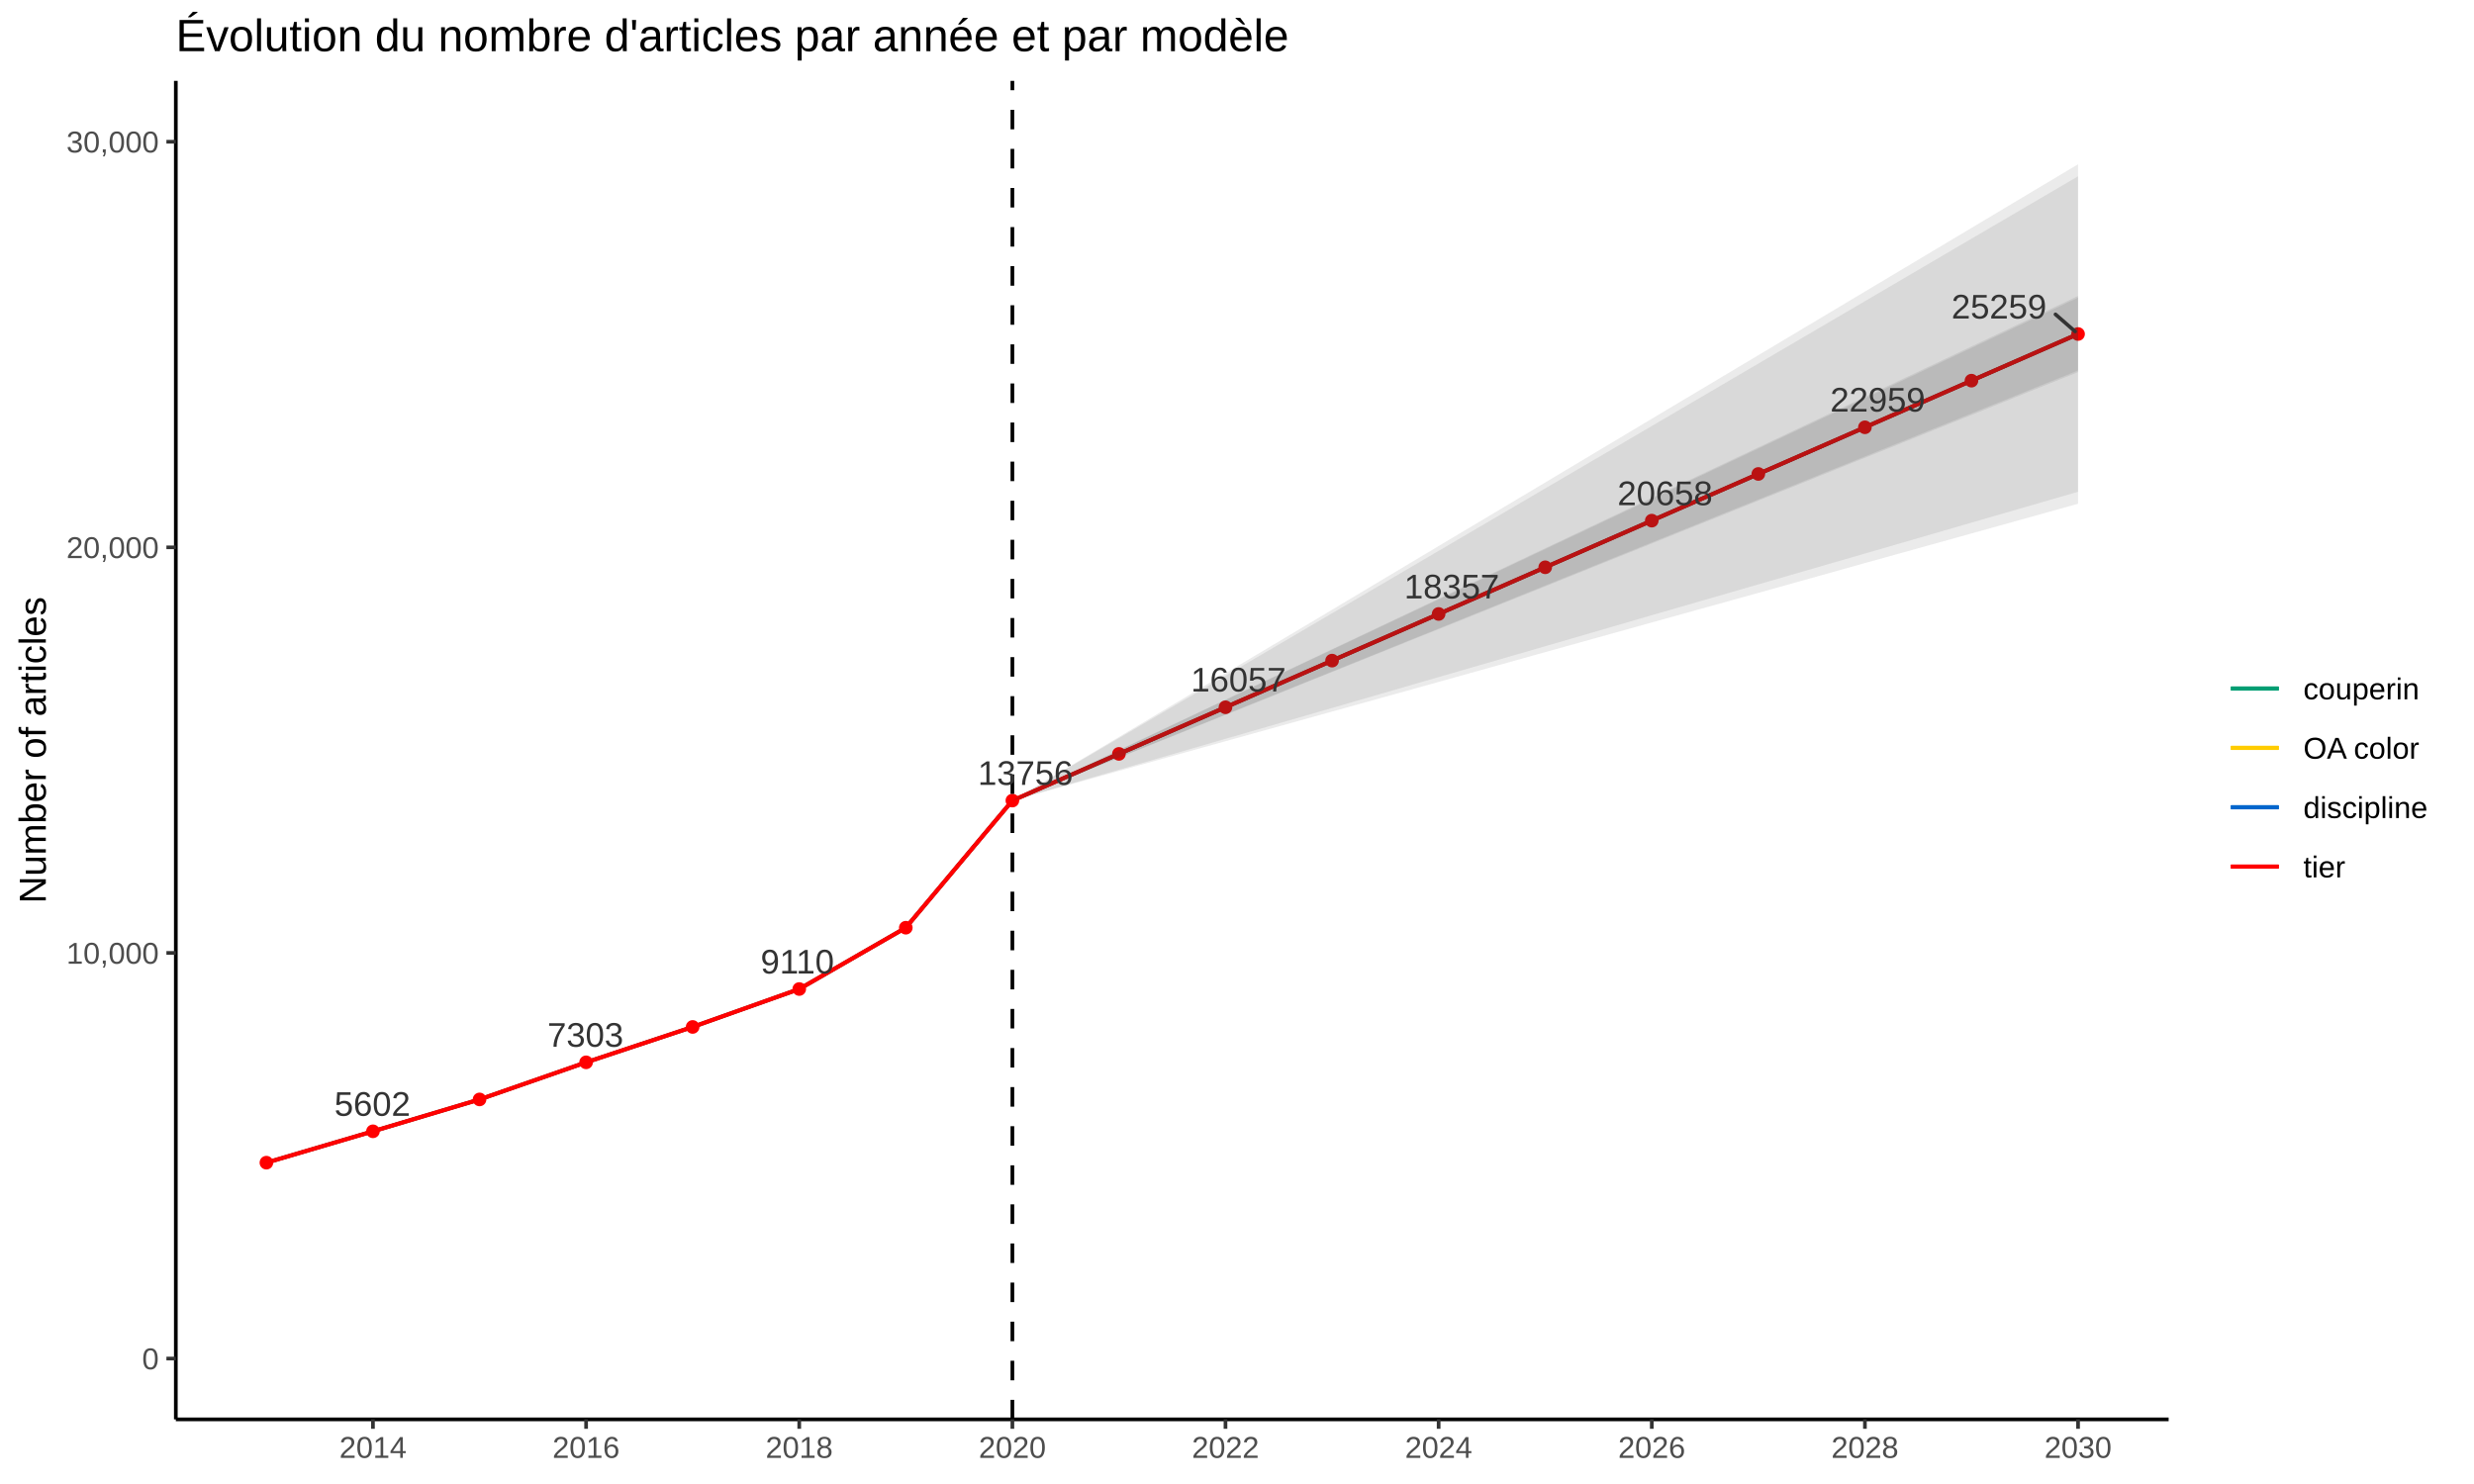
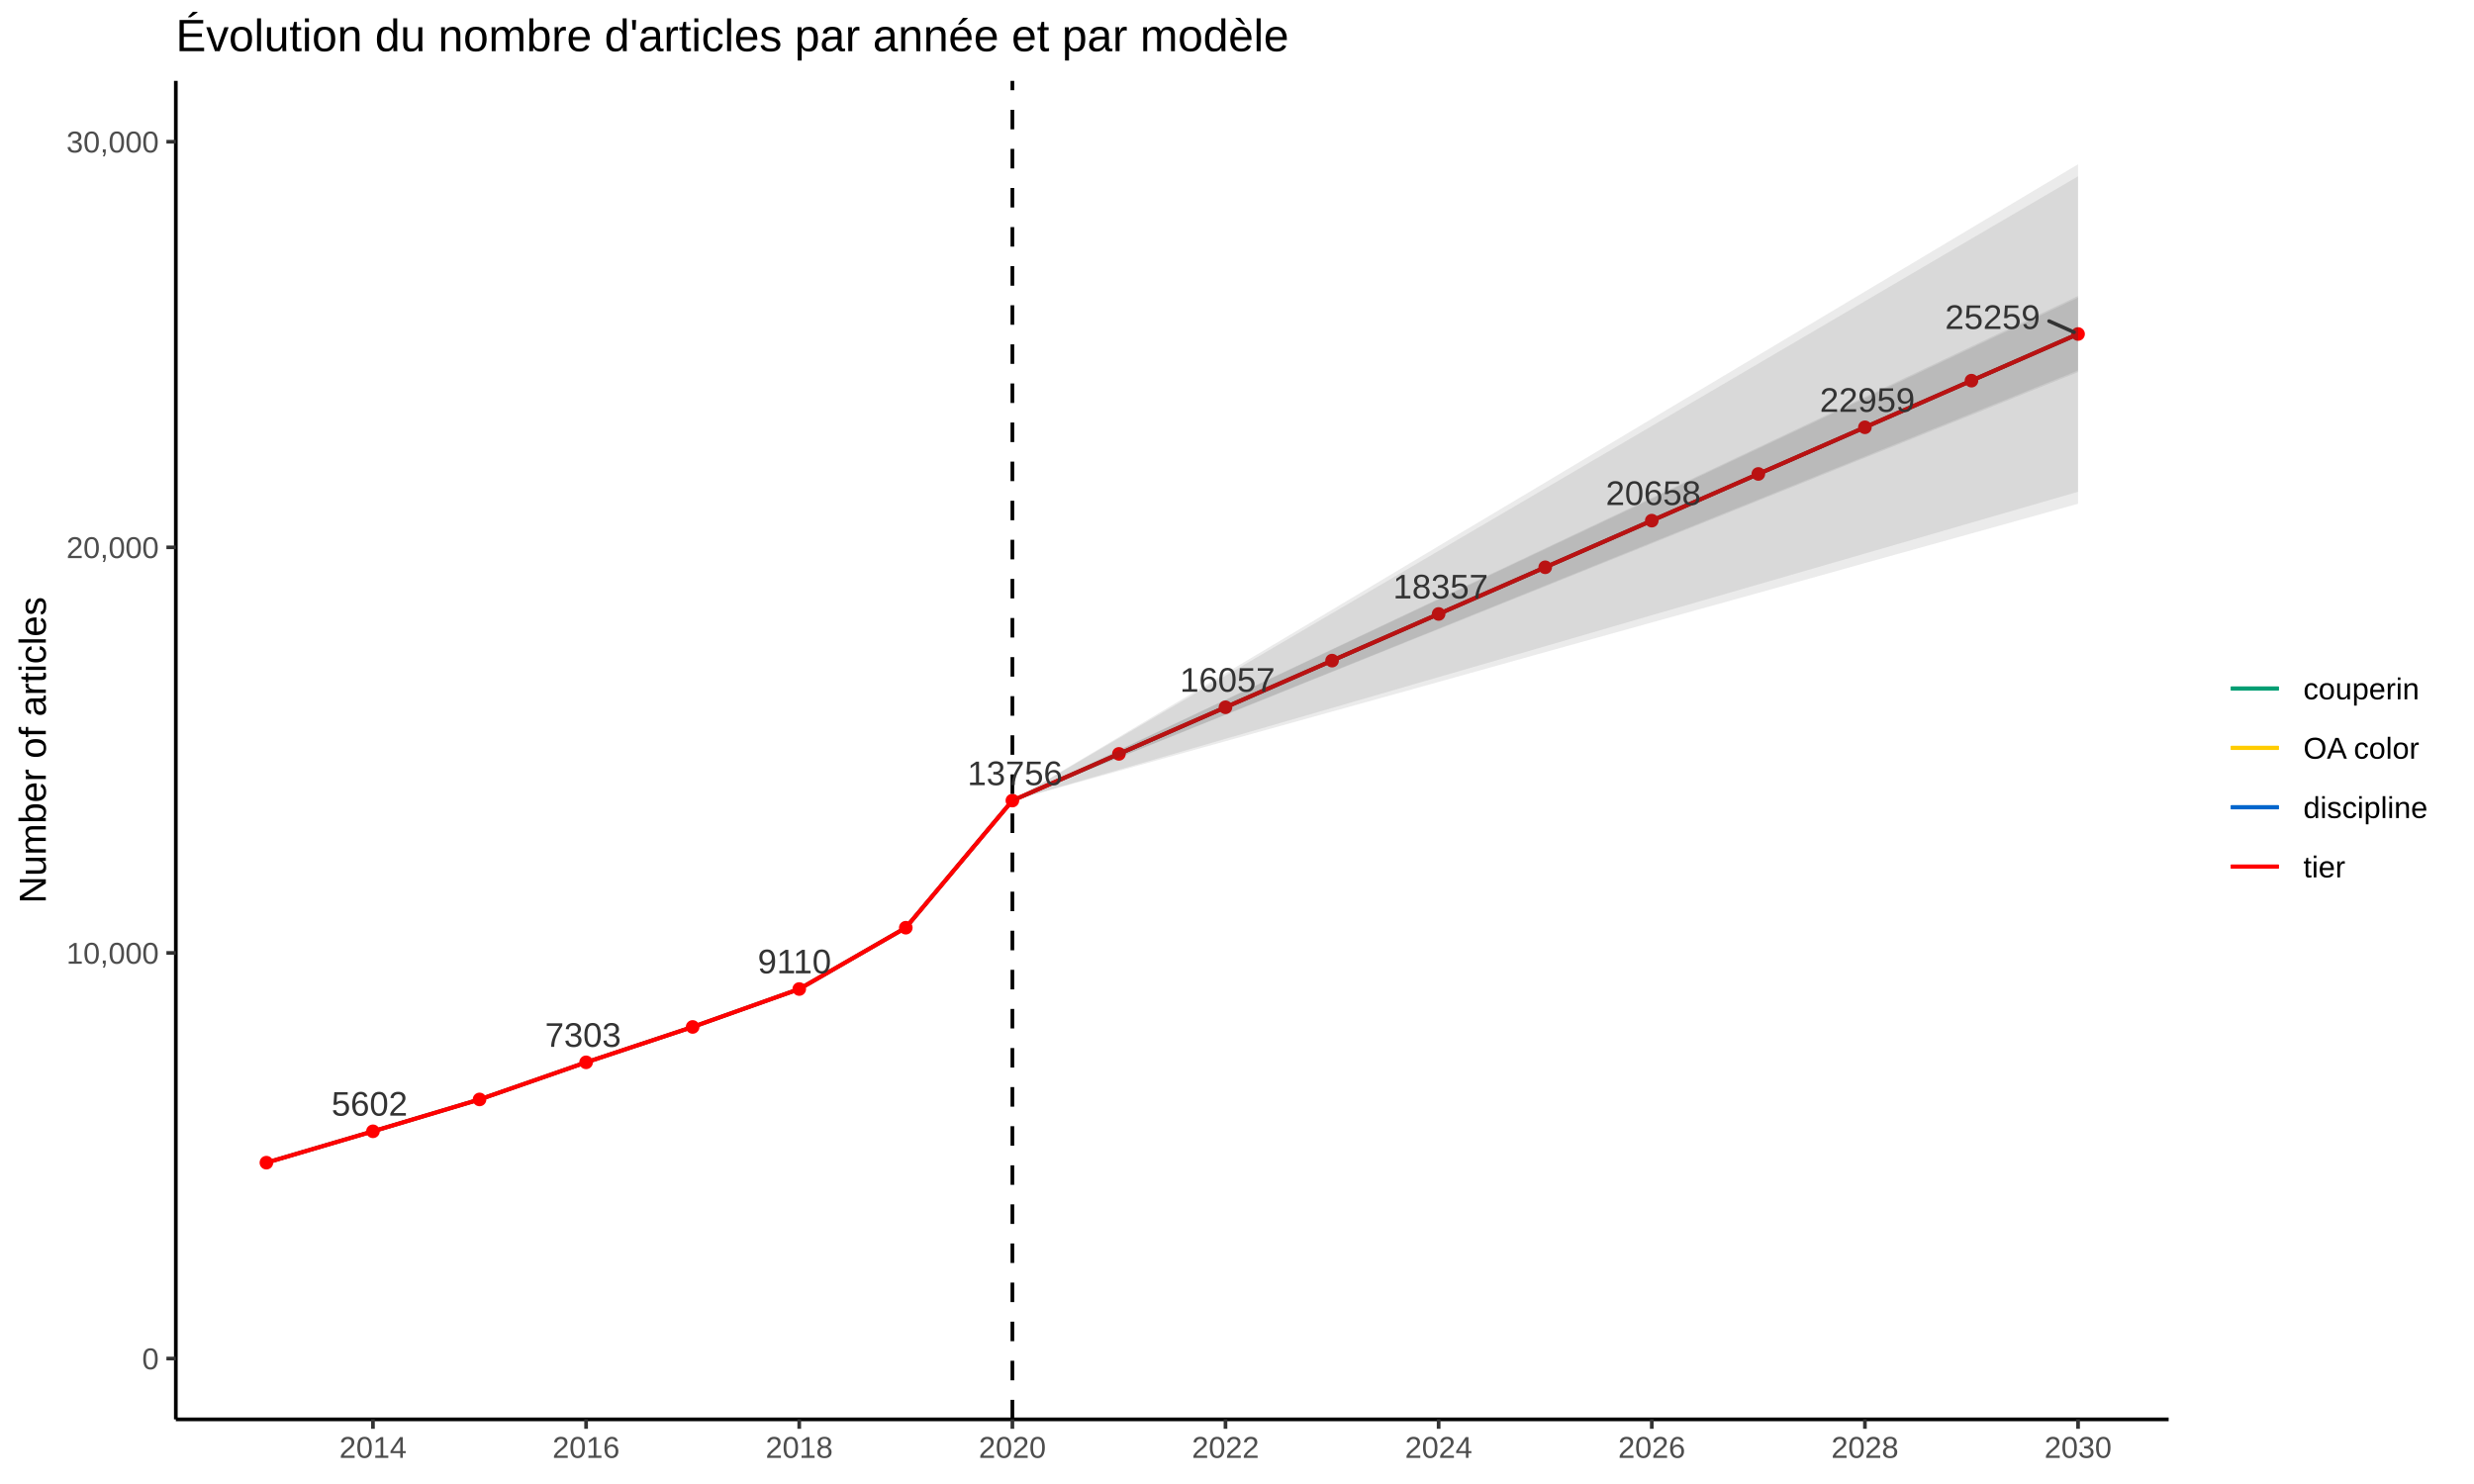
<svg xmlns="http://www.w3.org/2000/svg" class="svglite" width="720.00pt" height="432.00pt" viewBox="0 0 720.00 432.00">
  <defs>
    <style type="text/css">
    .svglite line, .svglite polyline, .svglite polygon, .svglite path, .svglite rect, .svglite circle {
      fill: none;
      stroke: #000000;
      stroke-linecap: round;
      stroke-linejoin: round;
      stroke-miterlimit: 10.00;
    }
    .svglite text {
      white-space: pre;
    }
  </style>
  </defs>
  <rect width="100%" height="100%" style="stroke: none; fill: #FFFFFF;" />
  <defs>
    <clipPath id="cpMC4wMHw3MjAuMDB8MC4wMHw0MzIuMDA=">
      <rect x="0.00" y="0.00" width="720.00" height="432.00" />
    </clipPath>
  </defs>
  <g clip-path="url(#cpMC4wMHw3MjAuMDB8MC4wMHw0MzIuMDA=)">
    <rect x="0" y="0" width="720.00" height="432.00" style="stroke-width: 1.07; stroke: #FFFFFF; fill: #FFFFFF;" />
  </g>
  <defs>
    <clipPath id="cpNTEuMTd8NjMxLjEzfDIzLjU0fDQxMy4xOQ==">
      <rect x="51.17" y="23.54" width="579.96" height="389.64" />
    </clipPath>
  </defs>
  <g clip-path="url(#cpNTEuMTd8NjMxLjEzfDIzLjU0fDQxMy4xOQ==)">
    <rect x="51.17" y="23.54" width="579.96" height="389.64" style="stroke-width: 1.07; stroke: none; fill: #FFFFFF;" />
    <polyline points="77.53,338.46 108.54,329.33 139.56,320.05 170.57,309.25 201.58,298.95 232.60,287.91 263.61,270.06 294.63,233.05 325.64,219.48 356.65,205.89 387.67,192.31 418.68,178.73 449.70,165.15 480.71,151.56 511.72,137.98 542.74,124.39 573.75,110.81 604.77,97.22 " style="stroke-width: 1.07; stroke: #FFCC00; stroke-linecap: butt;" />
    <polyline points="77.53,338.46 108.54,329.33 139.56,320.05 170.57,309.25 201.58,298.95 232.60,287.91 263.61,270.06 294.63,233.05 325.64,219.48 356.65,205.89 387.67,192.31 418.68,178.73 449.70,165.15 480.71,151.56 511.72,137.98 542.74,124.39 573.75,110.81 604.77,97.22 " style="stroke-width: 1.07; stroke: #009E73; stroke-linecap: butt;" />
    <polyline points="77.53,338.46 108.54,329.33 139.56,320.05 170.57,309.25 201.58,298.95 232.60,287.91 263.61,270.06 294.63,233.05 325.64,219.48 356.65,205.90 387.67,192.32 418.68,178.73 449.70,165.14 480.71,151.54 511.72,137.99 542.74,124.40 573.75,110.81 604.77,97.23 " style="stroke-width: 1.07; stroke: #0066CC; stroke-linecap: butt;" />
    <circle cx="77.53" cy="338.46" r="1.63" style="stroke-width: 0.71; stroke: #FF0000; fill: #FF0000;" />
    <circle cx="108.54" cy="329.33" r="1.63" style="stroke-width: 0.71; stroke: #FF0000; fill: #FF0000;" />
    <circle cx="139.56" cy="320.05" r="1.63" style="stroke-width: 0.71; stroke: #FF0000; fill: #FF0000;" />
    <circle cx="170.57" cy="309.25" r="1.63" style="stroke-width: 0.71; stroke: #FF0000; fill: #FF0000;" />
    <circle cx="201.58" cy="298.95" r="1.63" style="stroke-width: 0.71; stroke: #FF0000; fill: #FF0000;" />
    <circle cx="232.60" cy="287.91" r="1.63" style="stroke-width: 0.71; stroke: #FF0000; fill: #FF0000;" />
    <circle cx="263.61" cy="270.06" r="1.63" style="stroke-width: 0.71; stroke: #FF0000; fill: #FF0000;" />
    <circle cx="294.63" cy="233.05" r="1.63" style="stroke-width: 0.71; stroke: #FF0000; fill: #FF0000;" />
    <circle cx="325.64" cy="219.46" r="1.63" style="stroke-width: 0.71; stroke: #FF0000; fill: #FF0000;" />
    <circle cx="356.65" cy="205.89" r="1.63" style="stroke-width: 0.71; stroke: #FF0000; fill: #FF0000;" />
    <circle cx="387.67" cy="192.31" r="1.63" style="stroke-width: 0.71; stroke: #FF0000; fill: #FF0000;" />
    <circle cx="418.68" cy="178.73" r="1.63" style="stroke-width: 0.71; stroke: #FF0000; fill: #FF0000;" />
    <circle cx="449.70" cy="165.14" r="1.63" style="stroke-width: 0.71; stroke: #FF0000; fill: #FF0000;" />
    <circle cx="480.71" cy="151.56" r="1.63" style="stroke-width: 0.71; stroke: #FF0000; fill: #FF0000;" />
    <circle cx="511.72" cy="137.97" r="1.63" style="stroke-width: 0.71; stroke: #FF0000; fill: #FF0000;" />
    <circle cx="542.74" cy="124.39" r="1.63" style="stroke-width: 0.71; stroke: #FF0000; fill: #FF0000;" />
    <circle cx="573.75" cy="110.81" r="1.63" style="stroke-width: 0.71; stroke: #FF0000; fill: #FF0000;" />
    <circle cx="604.77" cy="97.23" r="1.63" style="stroke-width: 0.71; stroke: #FF0000; fill: #FF0000;" />
    <polyline points="77.53,338.46 108.54,329.33 139.56,320.05 170.57,309.25 201.58,298.95 232.60,287.91 263.61,270.06 294.63,233.05 325.64,219.46 356.65,205.89 387.67,192.31 418.68,178.73 449.70,165.14 480.71,151.56 511.72,137.97 542.74,124.39 573.75,110.81 604.77,97.23 " style="stroke-width: 1.24; stroke: #FF0000; stroke-linecap: butt;" />
-     <polygon points="77.53,338.46 108.54,329.33 139.56,320.05 170.57,309.25 201.58,298.95 232.60,287.91 263.61,270.06 294.63,233.05 325.64,214.87 356.65,196.71 387.67,178.53 418.68,160.36 449.70,142.18 480.71,124.02 511.72,105.84 542.74,87.67 573.75,69.49 604.77,51.32 604.77,143.15 573.75,152.14 542.74,161.14 511.72,170.12 480.71,179.09 449.70,188.12 418.68,197.10 387.67,206.09 356.65,215.07 325.64,224.07 294.63,233.05 263.61,270.06 232.60,287.91 201.58,298.95 170.57,309.25 139.56,320.05 108.54,329.33 77.53,338.46 " style="stroke-width: 0.00; stroke: none; fill: #333333; fill-opacity: 0.10;" />
-     <polyline points="77.53,338.46 108.54,329.33 139.56,320.05 170.57,309.25 201.58,298.95 232.60,287.91 263.61,270.06 294.63,233.05 325.64,214.87 356.65,196.71 387.67,178.53 418.68,160.36 449.70,142.18 480.71,124.02 511.72,105.84 542.74,87.67 573.75,69.49 604.77,51.32 " style="stroke-width: 1.07; stroke: none;" />
-     <polyline points="604.77,143.15 573.75,152.14 542.74,161.14 511.72,170.12 480.71,179.09 449.70,188.12 418.68,197.10 387.67,206.09 356.65,215.07 325.64,224.07 294.63,233.05 263.61,270.06 232.60,287.91 201.58,298.95 170.57,309.25 139.56,320.05 108.54,329.33 77.53,338.46 " style="stroke-width: 1.07; stroke: none;" />
-     <polygon points="77.53,338.46 108.54,329.33 139.56,320.05 170.57,309.25 201.58,298.95 232.60,287.91 263.61,270.06 294.63,233.05 325.64,218.41 356.65,203.77 387.67,189.13 418.68,174.49 449.70,159.84 480.71,145.21 511.72,130.57 542.74,115.93 573.75,101.28 604.77,86.64 604.77,107.83 573.75,120.35 542.74,132.87 511.72,145.40 480.71,157.91 449.70,170.44 418.68,182.97 387.67,195.48 356.65,208.01 325.64,220.53 294.63,233.05 263.61,270.06 232.60,287.91 201.58,298.95 170.57,309.25 139.56,320.05 108.54,329.33 77.53,338.46 " style="stroke-width: 0.00; stroke: none; fill: #333333; fill-opacity: 0.10;" />
-     <polyline points="77.53,338.46 108.54,329.33 139.56,320.05 170.57,309.25 201.58,298.95 232.60,287.91 263.61,270.06 294.63,233.05 325.64,218.41 356.65,203.77 387.67,189.13 418.68,174.49 449.70,159.84 480.71,145.21 511.72,130.57 542.74,115.93 573.75,101.28 604.77,86.64 " style="stroke-width: 1.07; stroke: none;" />
-     <polyline points="604.77,107.83 573.75,120.35 542.74,132.87 511.72,145.40 480.71,157.91 449.70,170.44 418.68,182.97 387.67,195.48 356.65,208.01 325.64,220.53 294.63,233.05 263.61,270.06 232.60,287.91 201.58,298.95 170.57,309.25 139.56,320.05 108.54,329.33 77.53,338.46 " style="stroke-width: 1.07; stroke: none;" />
-     <polygon points="77.53,338.46 108.54,329.33 139.56,320.05 170.57,309.25 201.58,298.95 232.60,287.91 263.61,270.06 294.63,233.05 325.64,218.37 356.65,203.67 387.67,188.99 418.68,174.30 449.70,159.60 480.71,144.91 511.72,130.24 542.74,115.54 573.75,100.85 604.77,86.16 604.77,108.30 573.75,120.78 542.74,133.25 511.72,145.73 480.71,158.21 449.70,170.68 418.68,183.16 387.67,195.62 356.65,208.10 325.64,220.57 294.63,233.05 263.61,270.06 232.60,287.91 201.58,298.95 170.57,309.25 139.56,320.05 108.54,329.33 77.53,338.46 " style="stroke-width: 0.00; stroke: none; fill: #333333; fill-opacity: 0.10;" />
-     <polyline points="77.53,338.46 108.54,329.33 139.56,320.05 170.57,309.25 201.58,298.95 232.60,287.91 263.61,270.06 294.63,233.05 325.64,218.37 356.65,203.67 387.67,188.99 418.68,174.30 449.70,159.60 480.71,144.91 511.72,130.24 542.74,115.54 573.75,100.85 604.77,86.16 " style="stroke-width: 1.07; stroke: none;" />
-     <polyline points="604.77,108.30 573.75,120.78 542.74,133.25 511.72,145.73 480.71,158.21 449.70,170.68 418.68,183.16 387.67,195.62 356.65,208.10 325.64,220.57 294.63,233.05 263.61,270.06 232.60,287.91 201.58,298.95 170.57,309.25 139.56,320.05 108.54,329.33 77.53,338.46 " style="stroke-width: 1.07; stroke: none;" />
-     <polygon points="77.53,338.46 108.54,329.33 139.56,320.05 170.57,309.25 201.58,298.95 232.60,287.91 263.61,270.06 294.63,233.05 325.64,214.55 356.65,195.99 387.67,177.50 418.68,158.95 449.70,140.45 480.71,121.90 511.72,103.40 542.74,84.88 573.75,66.35 604.77,47.81 604.77,146.64 573.75,155.29 542.74,163.91 511.72,172.59 480.71,181.20 449.70,189.84 418.68,198.51 387.67,207.14 356.65,215.77 325.64,224.41 294.63,233.05 263.61,270.06 232.60,287.91 201.58,298.95 170.57,309.25 139.56,320.05 108.54,329.33 77.53,338.46 " style="stroke-width: 0.00; stroke: none; fill: #333333; fill-opacity: 0.10;" />
-     <polyline points="77.53,338.46 108.54,329.33 139.56,320.05 170.57,309.25 201.58,298.95 232.60,287.91 263.61,270.06 294.63,233.05 325.64,214.55 356.65,195.99 387.67,177.50 418.68,158.95 449.70,140.45 480.71,121.90 511.72,103.40 542.74,84.88 573.75,66.35 604.77,47.81 " style="stroke-width: 1.07; stroke: none;" />
-     <polyline points="604.77,146.64 573.75,155.29 542.74,163.91 511.72,172.59 480.71,181.20 449.70,189.84 418.68,198.51 387.67,207.14 356.65,215.77 325.64,224.41 294.63,233.05 263.61,270.06 232.60,287.91 201.58,298.95 170.57,309.25 139.56,320.05 108.54,329.33 77.53,338.46 " style="stroke-width: 1.07; stroke: none;" />
+     <polygon points="77.53,338.46 108.54,329.33 139.56,320.05 170.57,309.25 201.58,298.95 232.60,287.91 263.61,270.06 294.63,233.05 325.64,214.87 356.65,196.71 387.67,178.53 418.68,160.36 449.70,142.18 480.71,124.02 511.72,105.84 542.74,87.67 573.75,69.49 604.77,51.32 604.77,143.15 573.75,152.14 542.74,161.14 511.72,170.12 480.71,179.09 449.70,188.12 418.68,197.10 387.67,206.09 356.65,215.07 325.64,224.07 294.63,233.05 263.61,270.06 232.60,287.91 201.58,298.95 170.57,309.25 139.56,320.05 108.54,329.33 77.53,338.46 " style="stroke-width: 0.00; stroke: none; stroke-linecap: butt; fill: #333333; fill-opacity: 0.10;" />
+     <polyline points="77.53,338.46 108.54,329.33 139.56,320.05 170.57,309.25 201.58,298.95 232.60,287.91 263.61,270.06 294.63,233.05 325.64,214.87 356.65,196.71 387.67,178.53 418.68,160.36 449.70,142.18 480.71,124.02 511.72,105.84 542.74,87.67 573.75,69.49 604.77,51.32 " style="stroke-width: 1.07; stroke: none; stroke-linecap: butt;" />
+     <polyline points="604.77,143.15 573.75,152.14 542.74,161.14 511.72,170.12 480.71,179.09 449.70,188.12 418.68,197.10 387.67,206.09 356.65,215.07 325.64,224.07 294.63,233.05 263.61,270.06 232.60,287.91 201.58,298.95 170.57,309.25 139.56,320.05 108.54,329.33 77.53,338.46 " style="stroke-width: 1.07; stroke: none; stroke-linecap: butt;" />
+     <polygon points="77.53,338.46 108.54,329.33 139.56,320.05 170.57,309.25 201.58,298.95 232.60,287.91 263.61,270.06 294.63,233.05 325.64,218.41 356.65,203.77 387.67,189.13 418.68,174.49 449.70,159.84 480.71,145.21 511.72,130.57 542.74,115.93 573.75,101.28 604.77,86.64 604.77,107.83 573.75,120.35 542.74,132.87 511.72,145.40 480.71,157.91 449.70,170.44 418.68,182.97 387.67,195.48 356.65,208.01 325.64,220.53 294.63,233.05 263.61,270.06 232.60,287.91 201.58,298.95 170.57,309.25 139.56,320.05 108.54,329.33 77.53,338.46 " style="stroke-width: 0.00; stroke: none; stroke-linecap: butt; fill: #333333; fill-opacity: 0.10;" />
+     <polyline points="77.53,338.46 108.54,329.33 139.56,320.05 170.57,309.25 201.58,298.95 232.60,287.91 263.61,270.06 294.63,233.05 325.64,218.41 356.65,203.77 387.67,189.13 418.68,174.49 449.70,159.84 480.71,145.21 511.72,130.57 542.74,115.93 573.75,101.28 604.77,86.64 " style="stroke-width: 1.07; stroke: none; stroke-linecap: butt;" />
+     <polyline points="604.77,107.83 573.75,120.35 542.74,132.87 511.72,145.40 480.71,157.91 449.70,170.44 418.68,182.97 387.67,195.48 356.65,208.01 325.64,220.53 294.63,233.05 263.61,270.06 232.60,287.91 201.58,298.95 170.57,309.25 139.56,320.05 108.54,329.33 77.53,338.46 " style="stroke-width: 1.07; stroke: none; stroke-linecap: butt;" />
+     <polygon points="77.53,338.46 108.54,329.33 139.56,320.05 170.57,309.25 201.58,298.95 232.60,287.91 263.61,270.06 294.63,233.05 325.64,218.37 356.65,203.67 387.67,188.99 418.68,174.30 449.70,159.60 480.71,144.91 511.72,130.24 542.74,115.54 573.75,100.85 604.77,86.16 604.77,108.30 573.75,120.78 542.74,133.25 511.72,145.73 480.71,158.21 449.70,170.68 418.68,183.16 387.67,195.62 356.65,208.10 325.64,220.57 294.63,233.05 263.61,270.06 232.60,287.91 201.58,298.95 170.57,309.25 139.56,320.05 108.54,329.33 77.53,338.46 " style="stroke-width: 0.00; stroke: none; stroke-linecap: butt; fill: #333333; fill-opacity: 0.10;" />
+     <polyline points="77.53,338.46 108.54,329.33 139.56,320.05 170.57,309.25 201.58,298.95 232.60,287.91 263.61,270.06 294.63,233.05 325.64,218.37 356.65,203.67 387.67,188.99 418.68,174.30 449.70,159.60 480.71,144.91 511.72,130.24 542.74,115.54 573.75,100.85 604.77,86.16 " style="stroke-width: 1.07; stroke: none; stroke-linecap: butt;" />
+     <polyline points="604.77,108.30 573.75,120.78 542.74,133.25 511.72,145.73 480.71,158.21 449.70,170.68 418.68,183.16 387.67,195.62 356.65,208.10 325.64,220.57 294.63,233.05 263.61,270.06 232.60,287.91 201.58,298.95 170.57,309.25 139.56,320.05 108.54,329.33 77.53,338.46 " style="stroke-width: 1.07; stroke: none; stroke-linecap: butt;" />
+     <polygon points="77.53,338.46 108.54,329.33 139.56,320.05 170.57,309.25 201.58,298.95 232.60,287.91 263.61,270.06 294.63,233.05 325.64,214.55 356.65,195.99 387.67,177.50 418.68,158.95 449.70,140.45 480.71,121.90 511.72,103.40 542.74,84.88 573.75,66.35 604.77,47.81 604.77,146.64 573.75,155.29 542.74,163.91 511.72,172.59 480.71,181.20 449.70,189.84 418.68,198.51 387.67,207.14 356.65,215.77 325.64,224.41 294.63,233.05 263.61,270.06 232.60,287.91 201.58,298.95 170.57,309.25 139.56,320.05 108.54,329.33 77.53,338.46 " style="stroke-width: 0.00; stroke: none; stroke-linecap: butt; fill: #333333; fill-opacity: 0.10;" />
+     <polyline points="77.53,338.46 108.54,329.33 139.56,320.05 170.57,309.25 201.58,298.95 232.60,287.91 263.61,270.06 294.63,233.05 325.64,214.55 356.65,195.99 387.67,177.50 418.68,158.95 449.70,140.45 480.71,121.90 511.72,103.40 542.74,84.88 573.75,66.35 604.77,47.81 " style="stroke-width: 1.07; stroke: none; stroke-linecap: butt;" />
+     <polyline points="604.77,146.64 573.75,155.29 542.74,163.91 511.72,172.59 480.71,181.20 449.70,189.84 418.68,198.51 387.67,207.14 356.65,215.77 325.64,224.41 294.63,233.05 263.61,270.06 232.60,287.91 201.58,298.95 170.57,309.25 139.56,320.05 108.54,329.33 77.53,338.46 " style="stroke-width: 1.07; stroke: none; stroke-linecap: butt;" />
    <line x1="294.63" y1="413.19" x2="294.63" y2="23.54" style="stroke-width: 1.07; stroke-dasharray: 5.69,5.69; stroke-linecap: butt;" />
-     <line x1="598.20" y1="91.51" x2="603.91" y2="96.49" style="stroke-width: 1.07; stroke: #333333;" />
-     <text x="97.30" y="324.82" style="font-size: 9.96px;fill: #333333; font-family: &quot;Arial&quot;;" textLength="22.78px" lengthAdjust="spacingAndGlyphs">5602</text>
-     <text x="159.30" y="304.72" style="font-size: 9.96px;fill: #333333; font-family: &quot;Arial&quot;;" textLength="22.78px" lengthAdjust="spacingAndGlyphs">7303</text>
-     <text x="221.35" y="283.39" style="font-size: 9.96px;fill: #333333; font-family: &quot;Arial&quot;;" textLength="22.78px" lengthAdjust="spacingAndGlyphs">9110</text>
-     <text x="284.58" y="228.49" style="font-size: 9.96px;fill: #333333; font-family: &quot;Arial&quot;;" textLength="28.48px" lengthAdjust="spacingAndGlyphs">13756</text>
-     <text x="346.58" y="201.30" style="font-size: 9.96px;fill: #333333; font-family: &quot;Arial&quot;;" textLength="28.48px" lengthAdjust="spacingAndGlyphs">16057</text>
-     <text x="408.66" y="174.20" style="font-size: 9.96px;fill: #333333; font-family: &quot;Arial&quot;;" textLength="28.48px" lengthAdjust="spacingAndGlyphs">18357</text>
-     <text x="470.72" y="147.05" style="font-size: 9.96px;fill: #333333; font-family: &quot;Arial&quot;;" textLength="28.48px" lengthAdjust="spacingAndGlyphs">20658</text>
-     <text x="532.63" y="119.81" style="font-size: 9.96px;fill: #333333; font-family: &quot;Arial&quot;;" textLength="28.48px" lengthAdjust="spacingAndGlyphs">22959</text>
-     <text x="567.92" y="92.72" style="font-size: 9.96px;fill: #333333; font-family: &quot;Arial&quot;;" textLength="28.48px" lengthAdjust="spacingAndGlyphs">25259</text>
+     <line x1="596.34" y1="93.47" x2="603.60" y2="96.71" style="stroke-width: 1.07; stroke: #333333;" />
+     <text x="96.47" y="324.78" style="font-size: 9.96px;fill: #333333; font-family: &quot;Arial&quot;;" textLength="22.78px" lengthAdjust="spacingAndGlyphs">5602</text>
+     <text x="158.61" y="304.74" style="font-size: 9.96px;fill: #333333; font-family: &quot;Arial&quot;;" textLength="22.78px" lengthAdjust="spacingAndGlyphs">7303</text>
+     <text x="220.51" y="283.34" style="font-size: 9.96px;fill: #333333; font-family: &quot;Arial&quot;;" textLength="22.78px" lengthAdjust="spacingAndGlyphs">9110</text>
+     <text x="281.54" y="228.56" style="font-size: 9.96px;fill: #333333; font-family: &quot;Arial&quot;;" textLength="28.48px" lengthAdjust="spacingAndGlyphs">13756</text>
+     <text x="343.38" y="201.37" style="font-size: 9.96px;fill: #333333; font-family: &quot;Arial&quot;;" textLength="28.48px" lengthAdjust="spacingAndGlyphs">16057</text>
+     <text x="405.41" y="174.21" style="font-size: 9.96px;fill: #333333; font-family: &quot;Arial&quot;;" textLength="28.48px" lengthAdjust="spacingAndGlyphs">18357</text>
+     <text x="467.32" y="147.01" style="font-size: 9.96px;fill: #333333; font-family: &quot;Arial&quot;;" textLength="28.48px" lengthAdjust="spacingAndGlyphs">20658</text>
+     <text x="529.61" y="119.89" style="font-size: 9.96px;fill: #333333; font-family: &quot;Arial&quot;;" textLength="28.48px" lengthAdjust="spacingAndGlyphs">22959</text>
+     <text x="566.06" y="95.76" style="font-size: 9.96px;fill: #333333; font-family: &quot;Arial&quot;;" textLength="28.48px" lengthAdjust="spacingAndGlyphs">25259</text>
  </g>
  <g clip-path="url(#cpMC4wMHw3MjAuMDB8MC4wMHw0MzIuMDA=)">
    <polyline points="51.17,413.19 51.17,23.54 " style="stroke-width: 1.07; stroke-linecap: butt;" />
    <text x="46.24" y="398.62" text-anchor="end" style="font-size: 8.80px;fill: #4D4D4D; font-family: &quot;Arial&quot;;" textLength="5.03px" lengthAdjust="spacingAndGlyphs">0</text>
    <text x="46.24" y="280.55" text-anchor="end" style="font-size: 8.80px;fill: #4D4D4D; font-family: &quot;Arial&quot;;" textLength="27.52px" lengthAdjust="spacingAndGlyphs">10,000</text>
    <text x="46.24" y="162.47" text-anchor="end" style="font-size: 8.80px;fill: #4D4D4D; font-family: &quot;Arial&quot;;" textLength="27.52px" lengthAdjust="spacingAndGlyphs">20,000</text>
    <text x="46.24" y="44.40" text-anchor="end" style="font-size: 8.80px;fill: #4D4D4D; font-family: &quot;Arial&quot;;" textLength="27.52px" lengthAdjust="spacingAndGlyphs">30,000</text>
    <polyline points="48.43,395.48 51.17,395.48 " style="stroke-width: 1.07; stroke: #333333; stroke-linecap: butt;" />
    <polyline points="48.43,277.40 51.17,277.40 " style="stroke-width: 1.07; stroke: #333333; stroke-linecap: butt;" />
    <polyline points="48.43,159.33 51.17,159.33 " style="stroke-width: 1.07; stroke: #333333; stroke-linecap: butt;" />
    <polyline points="48.43,41.26 51.17,41.26 " style="stroke-width: 1.07; stroke: #333333; stroke-linecap: butt;" />
    <polyline points="51.17,413.19 631.13,413.19 " style="stroke-width: 1.07; stroke-linecap: butt;" />
    <polyline points="108.54,415.93 108.54,413.19 " style="stroke-width: 1.07; stroke: #333333; stroke-linecap: butt;" />
    <polyline points="170.57,415.93 170.57,413.19 " style="stroke-width: 1.07; stroke: #333333; stroke-linecap: butt;" />
    <polyline points="232.60,415.93 232.60,413.19 " style="stroke-width: 1.07; stroke: #333333; stroke-linecap: butt;" />
    <polyline points="294.63,415.93 294.63,413.19 " style="stroke-width: 1.07; stroke: #333333; stroke-linecap: butt;" />
    <polyline points="356.65,415.93 356.65,413.19 " style="stroke-width: 1.07; stroke: #333333; stroke-linecap: butt;" />
    <polyline points="418.68,415.93 418.68,413.19 " style="stroke-width: 1.07; stroke: #333333; stroke-linecap: butt;" />
    <polyline points="480.71,415.93 480.71,413.19 " style="stroke-width: 1.07; stroke: #333333; stroke-linecap: butt;" />
    <polyline points="542.74,415.93 542.74,413.19 " style="stroke-width: 1.07; stroke: #333333; stroke-linecap: butt;" />
    <polyline points="604.77,415.93 604.77,413.19 " style="stroke-width: 1.07; stroke: #333333; stroke-linecap: butt;" />
    <text x="108.54" y="424.40" text-anchor="middle" style="font-size: 8.80px;fill: #4D4D4D; font-family: &quot;Arial&quot;;" textLength="20.13px" lengthAdjust="spacingAndGlyphs">2014</text>
    <text x="170.57" y="424.40" text-anchor="middle" style="font-size: 8.80px;fill: #4D4D4D; font-family: &quot;Arial&quot;;" textLength="20.13px" lengthAdjust="spacingAndGlyphs">2016</text>
    <text x="232.60" y="424.40" text-anchor="middle" style="font-size: 8.80px;fill: #4D4D4D; font-family: &quot;Arial&quot;;" textLength="20.13px" lengthAdjust="spacingAndGlyphs">2018</text>
    <text x="294.63" y="424.40" text-anchor="middle" style="font-size: 8.80px;fill: #4D4D4D; font-family: &quot;Arial&quot;;" textLength="20.13px" lengthAdjust="spacingAndGlyphs">2020</text>
    <text x="356.65" y="424.40" text-anchor="middle" style="font-size: 8.80px;fill: #4D4D4D; font-family: &quot;Arial&quot;;" textLength="20.13px" lengthAdjust="spacingAndGlyphs">2022</text>
    <text x="418.68" y="424.40" text-anchor="middle" style="font-size: 8.80px;fill: #4D4D4D; font-family: &quot;Arial&quot;;" textLength="20.13px" lengthAdjust="spacingAndGlyphs">2024</text>
    <text x="480.71" y="424.40" text-anchor="middle" style="font-size: 8.80px;fill: #4D4D4D; font-family: &quot;Arial&quot;;" textLength="20.13px" lengthAdjust="spacingAndGlyphs">2026</text>
    <text x="542.74" y="424.40" text-anchor="middle" style="font-size: 8.80px;fill: #4D4D4D; font-family: &quot;Arial&quot;;" textLength="20.13px" lengthAdjust="spacingAndGlyphs">2028</text>
    <text x="604.77" y="424.40" text-anchor="middle" style="font-size: 8.80px;fill: #4D4D4D; font-family: &quot;Arial&quot;;" textLength="20.13px" lengthAdjust="spacingAndGlyphs">2030</text>
    <text transform="translate(13.33,218.37) rotate(-90)" text-anchor="middle" style="font-size: 11.00px; font-family: &quot;Arial&quot;;" textLength="96.23px" lengthAdjust="spacingAndGlyphs">Number of articles</text>
    <rect x="642.09" y="170.34" width="72.43" height="96.06" style="stroke-width: 1.07; stroke: none; fill: #FFFFFF;" />
    <line x1="649.30" y1="200.43" x2="663.12" y2="200.43" style="stroke-width: 1.07; stroke: #009E73; stroke-linecap: butt;" />
    <line x1="649.30" y1="200.43" x2="663.12" y2="200.43" style="stroke-width: 1.07; stroke: #009E73; stroke-linecap: butt;" />
    <line x1="649.30" y1="200.43" x2="663.12" y2="200.43" style="stroke-width: 1.07; stroke: #009E73; stroke-linecap: butt;" />
    <line x1="649.30" y1="200.43" x2="663.12" y2="200.43" style="stroke-width: 1.24; stroke: #009E73; stroke-linecap: butt;" />
    <line x1="649.30" y1="217.71" x2="663.12" y2="217.71" style="stroke-width: 1.07; stroke: #FFCC00; stroke-linecap: butt;" />
    <line x1="649.30" y1="217.71" x2="663.12" y2="217.71" style="stroke-width: 1.07; stroke: #FFCC00; stroke-linecap: butt;" />
    <line x1="649.30" y1="217.71" x2="663.12" y2="217.71" style="stroke-width: 1.07; stroke: #FFCC00; stroke-linecap: butt;" />
    <line x1="649.30" y1="217.71" x2="663.12" y2="217.71" style="stroke-width: 1.24; stroke: #FFCC00; stroke-linecap: butt;" />
    <line x1="649.30" y1="234.99" x2="663.12" y2="234.99" style="stroke-width: 1.07; stroke: #0066CC; stroke-linecap: butt;" />
    <line x1="649.30" y1="234.99" x2="663.12" y2="234.99" style="stroke-width: 1.07; stroke: #0066CC; stroke-linecap: butt;" />
    <line x1="649.30" y1="234.99" x2="663.12" y2="234.99" style="stroke-width: 1.07; stroke: #0066CC; stroke-linecap: butt;" />
    <line x1="649.30" y1="234.99" x2="663.12" y2="234.99" style="stroke-width: 1.24; stroke: #0066CC; stroke-linecap: butt;" />
    <line x1="649.30" y1="252.27" x2="663.12" y2="252.27" style="stroke-width: 1.07; stroke: #FF0000; stroke-linecap: butt;" />
    <line x1="649.30" y1="252.27" x2="663.12" y2="252.27" style="stroke-width: 1.07; stroke: #FF0000; stroke-linecap: butt;" />
    <line x1="649.30" y1="252.27" x2="663.12" y2="252.27" style="stroke-width: 1.07; stroke: #FF0000; stroke-linecap: butt;" />
    <line x1="649.30" y1="252.27" x2="663.12" y2="252.27" style="stroke-width: 1.24; stroke: #FF0000; stroke-linecap: butt;" />
    <text x="670.33" y="203.58" style="font-size: 8.80px; font-family: &quot;Arial&quot;;" textLength="36.68px" lengthAdjust="spacingAndGlyphs">couperin</text>
    <text x="670.33" y="220.86" style="font-size: 8.80px; font-family: &quot;Arial&quot;;" textLength="35.55px" lengthAdjust="spacingAndGlyphs">OA color</text>
    <text x="670.33" y="238.14" style="font-size: 8.80px; font-family: &quot;Arial&quot;;" textLength="38.71px" lengthAdjust="spacingAndGlyphs">discipline</text>
    <text x="670.33" y="255.42" style="font-size: 8.80px; font-family: &quot;Arial&quot;;" textLength="14.04px" lengthAdjust="spacingAndGlyphs">tier</text>
    <text x="51.17" y="14.90" style="font-size: 13.20px; font-family: &quot;Arial&quot;;" textLength="345.92px" lengthAdjust="spacingAndGlyphs">Évolution du nombre d'articles par année et par modèle</text>
  </g>
</svg>
